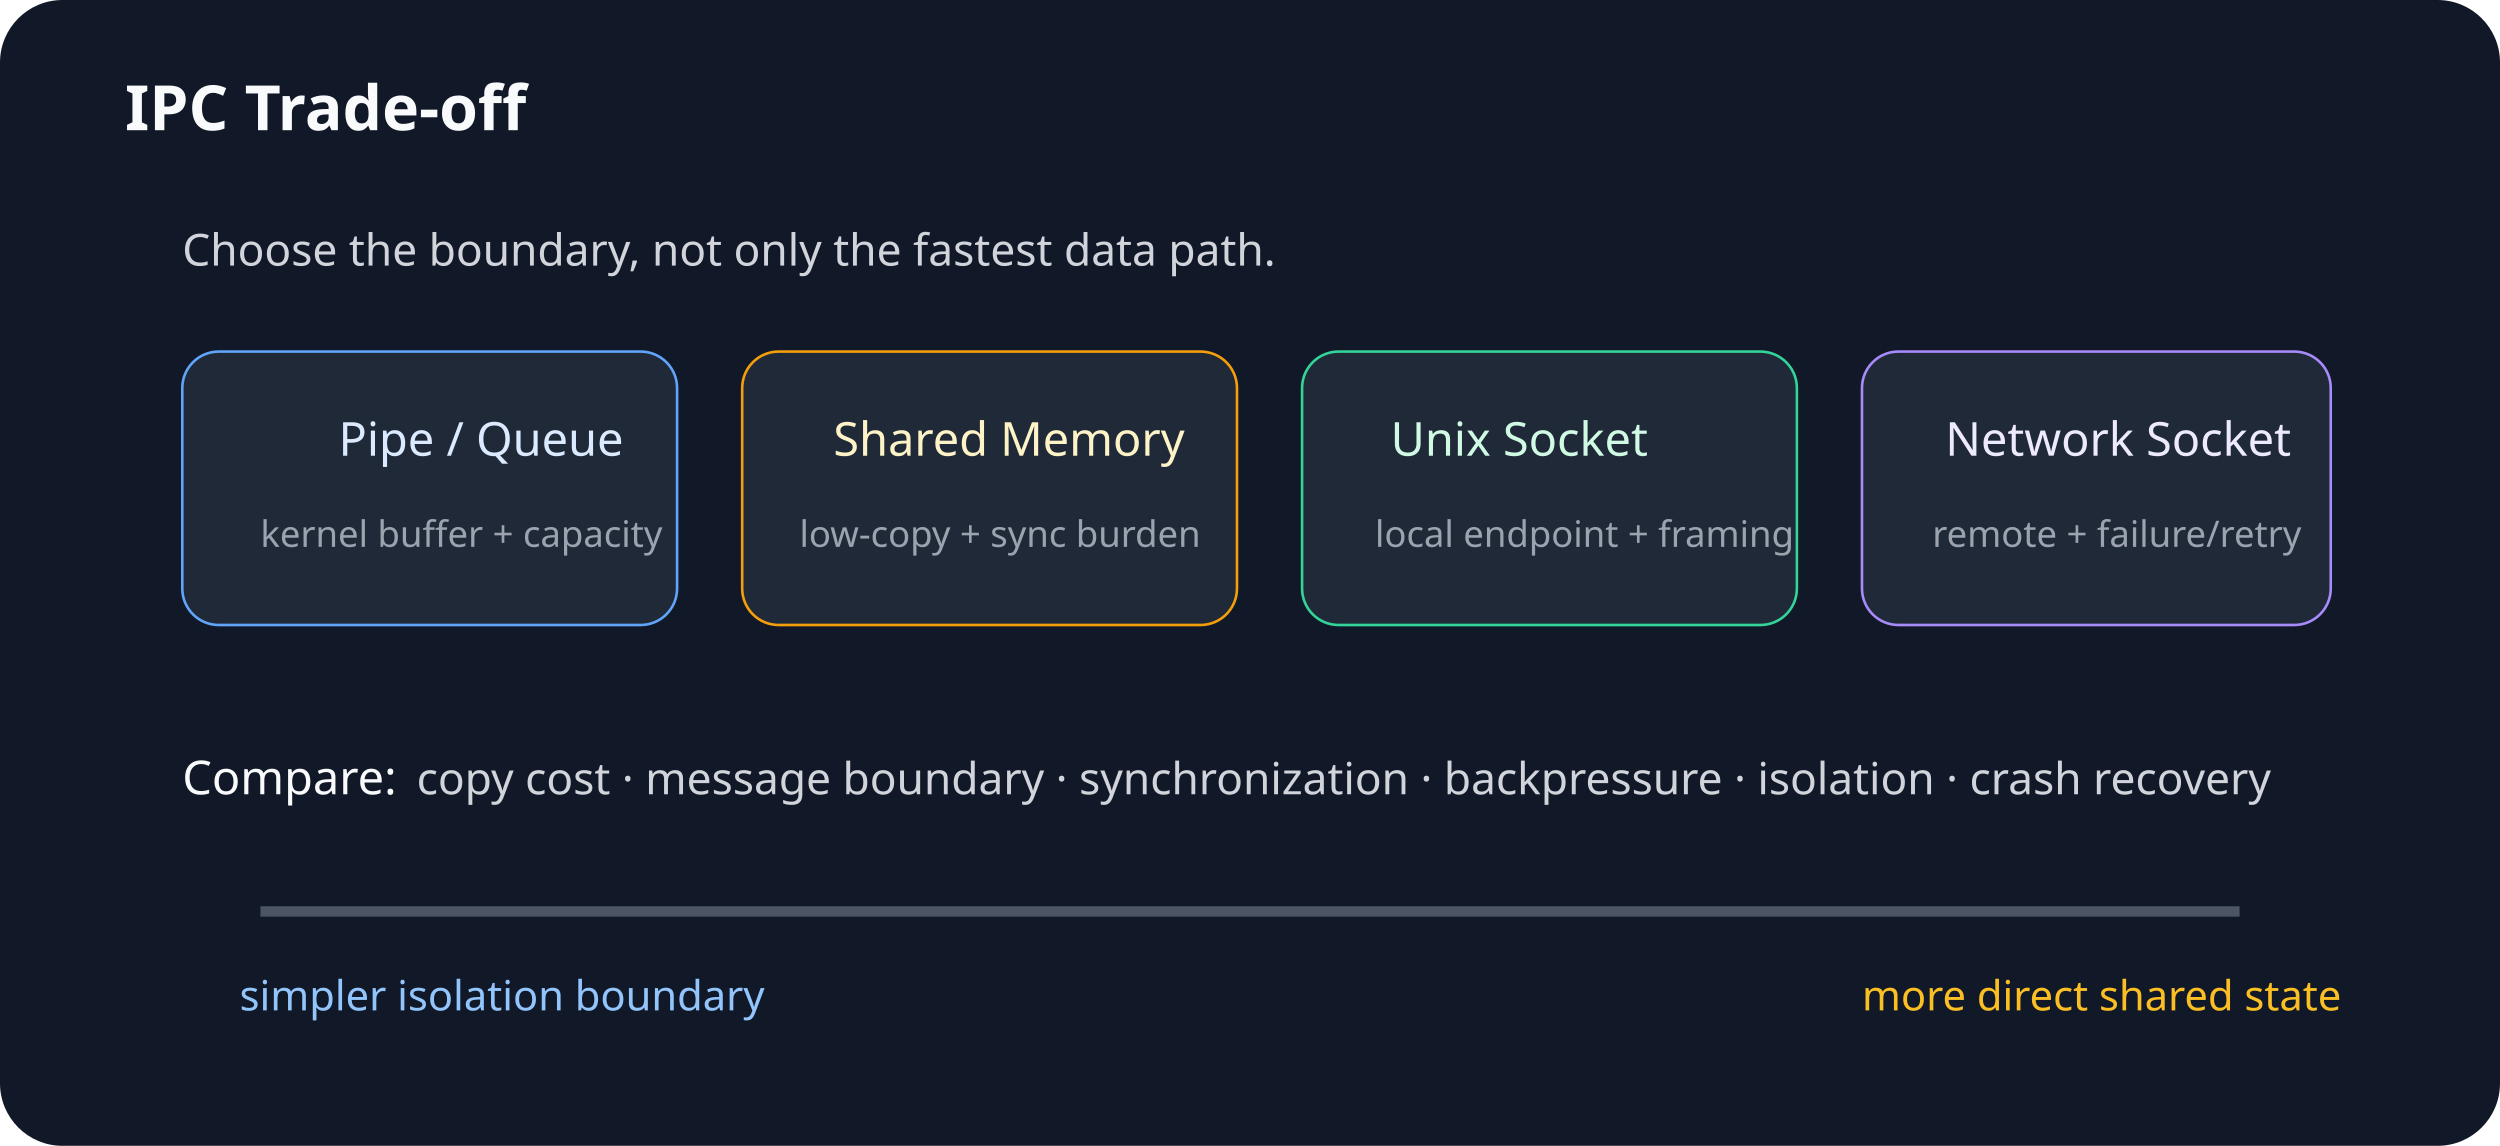
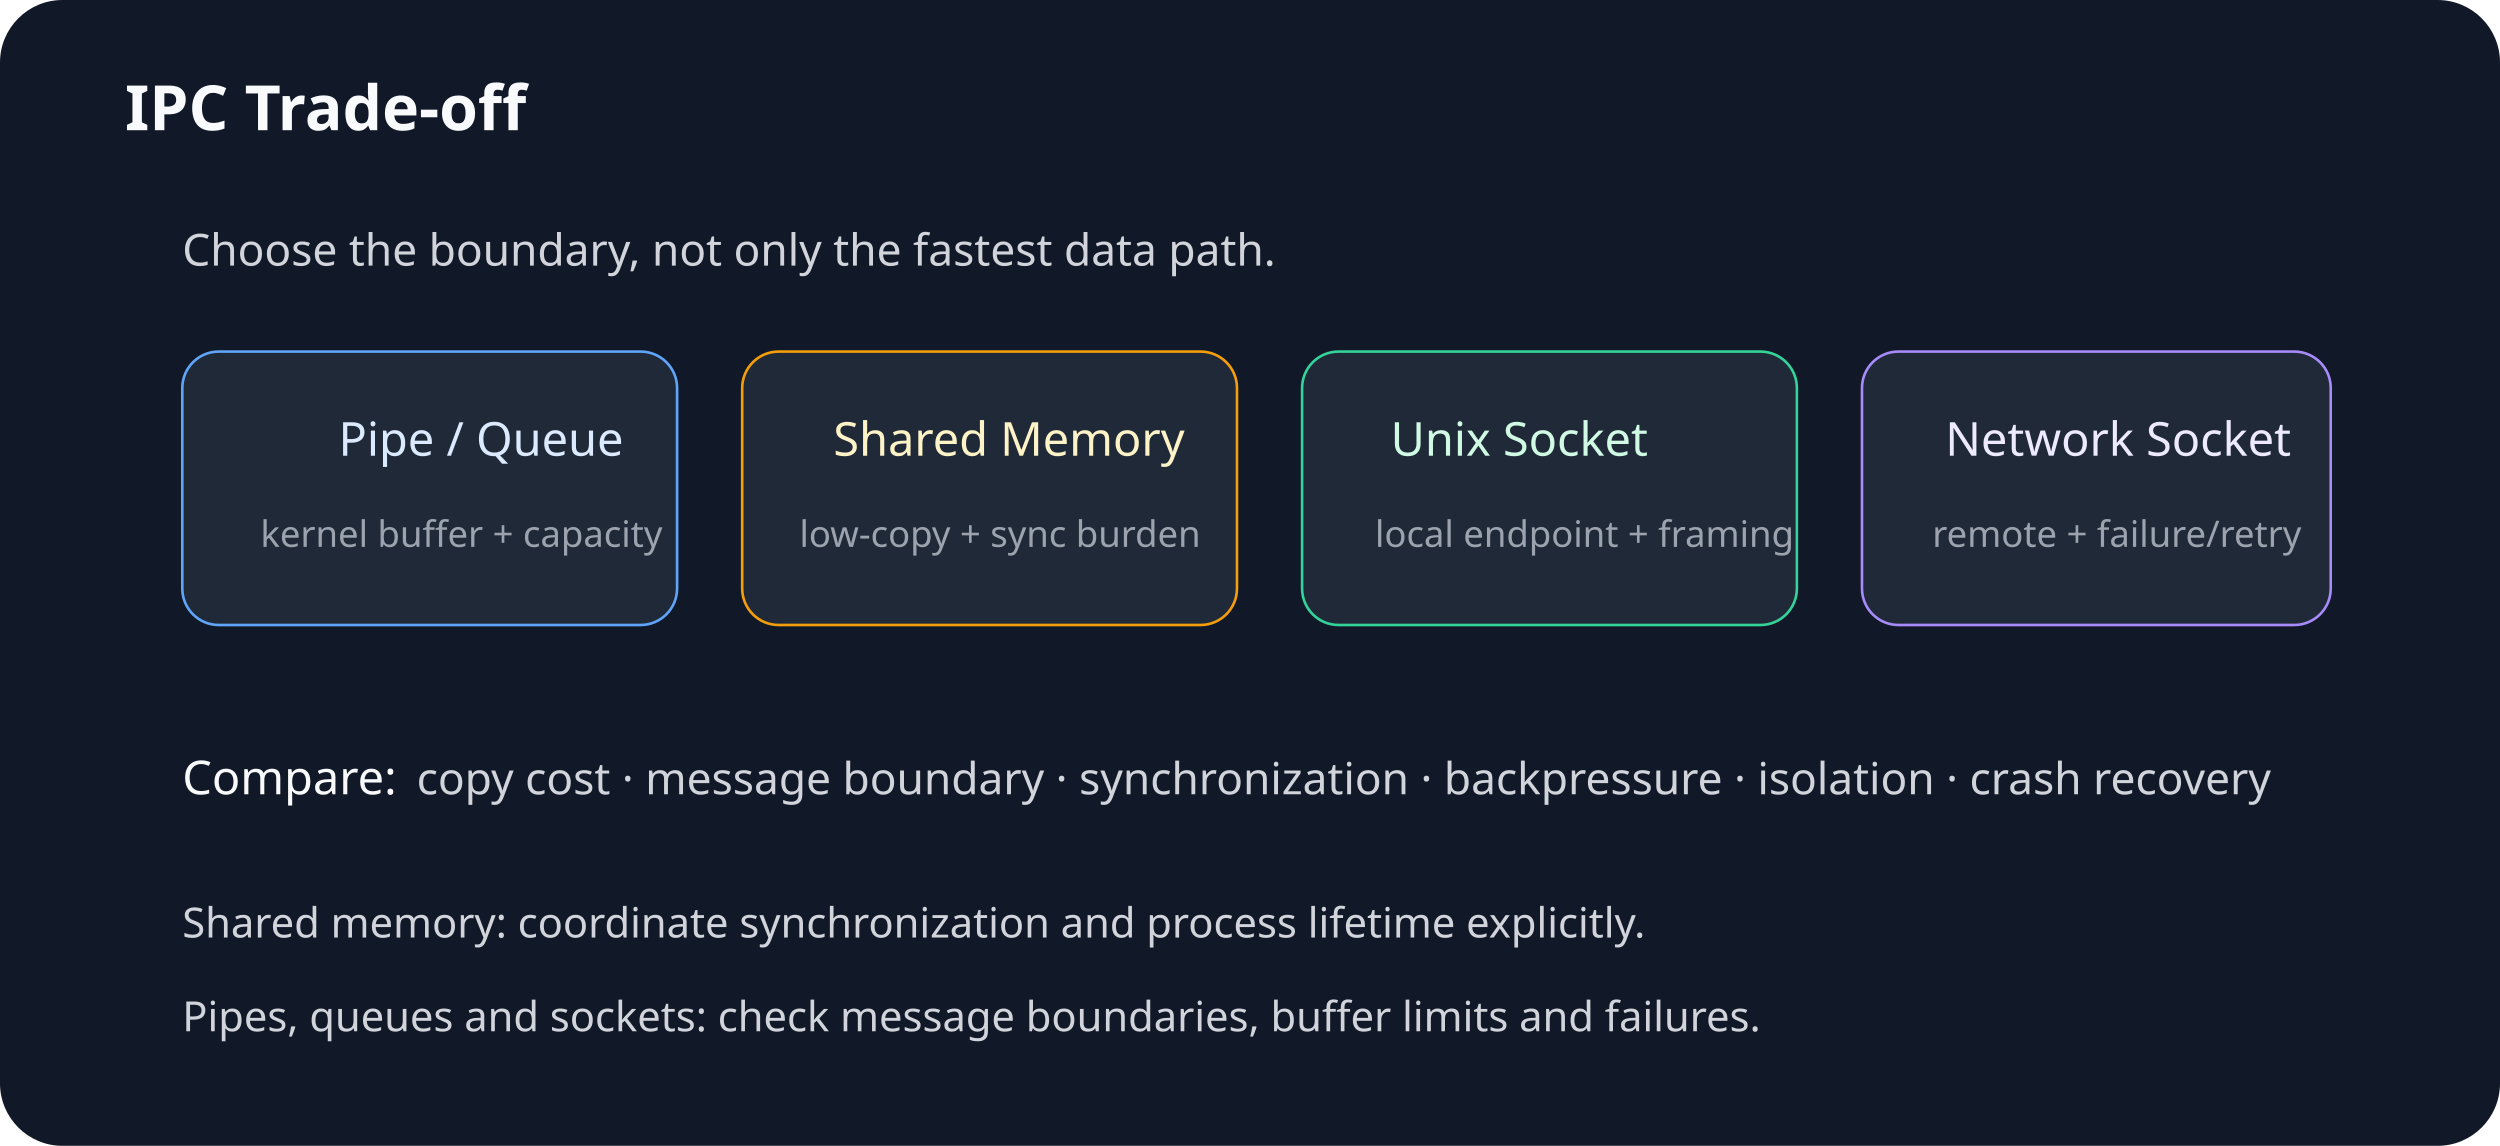
<svg xmlns="http://www.w3.org/2000/svg" width="960" height="440" viewBox="0 0 960 440">
  <rect width="960" height="440" rx="24" fill="#111827" />
  <text x="48" y="50" fill="#f9fafb" font-size="24" font-family="sans-serif" font-weight="700">IPC Trade-off</text>
  <text x="70" y="102" fill="#d1d5db" font-size="17" font-family="sans-serif">Choose the boundary, not only the fastest data path.</text>
  <rect x="70" y="135" width="190" height="105" rx="14" fill="#1f2937" stroke="#60a5fa" />
  <text x="130" y="175" fill="#dbeafe" font-size="18" font-family="sans-serif">Pipe / Queue</text>
  <text x="100" y="210" fill="#9ca3af" font-size="14" font-family="sans-serif">kernel buffer + capacity</text>
  <rect x="285" y="135" width="190" height="105" rx="14" fill="#1f2937" stroke="#f59e0b" />
  <text x="320" y="175" fill="#fef3c7" font-size="18" font-family="sans-serif">Shared Memory</text>
  <text x="307" y="210" fill="#9ca3af" font-size="14" font-family="sans-serif">low-copy + sync burden</text>
  <rect x="500" y="135" width="190" height="105" rx="14" fill="#1f2937" stroke="#34d399" />
  <text x="534" y="175" fill="#d1fae5" font-size="18" font-family="sans-serif">Unix Socket</text>
  <text x="528" y="210" fill="#9ca3af" font-size="14" font-family="sans-serif">local endpoint + framing</text>
  <rect x="715" y="135" width="180" height="105" rx="14" fill="#1f2937" stroke="#a78bfa" />
  <text x="747" y="175" fill="#ede9fe" font-size="18" font-family="sans-serif">Network Socket</text>
  <text x="742" y="210" fill="#9ca3af" font-size="14" font-family="sans-serif">remote + failure/retry</text>
  <text x="70" y="305" fill="#f9fafb" font-size="18" font-family="sans-serif">Compare:</text>
  <text x="160" y="305" fill="#d1d5db" font-size="17" font-family="sans-serif">copy cost · message boundary · synchronization · backpressure · isolation · crash recovery</text>
-   <path d="M100 350 L860 350" stroke="#4b5563" stroke-width="4" />
-   <text x="92" y="388" fill="#93c5fd" font-size="16" font-family="sans-serif">simpler isolation boundary</text>
-   <text x="715" y="388" fill="#fbbf24" font-size="16" font-family="sans-serif">more direct shared state</text>
+   <text x="70" y="360" fill="#d1d5db" font-size="16" font-family="sans-serif">Shared memory: coordinate synchronization and process lifetime explicitly.</text>
+   <text x="70" y="396" fill="#d1d5db" font-size="16" font-family="sans-serif">Pipes, queues and sockets: check message boundaries, buffer limits and failures.</text>
</svg>
